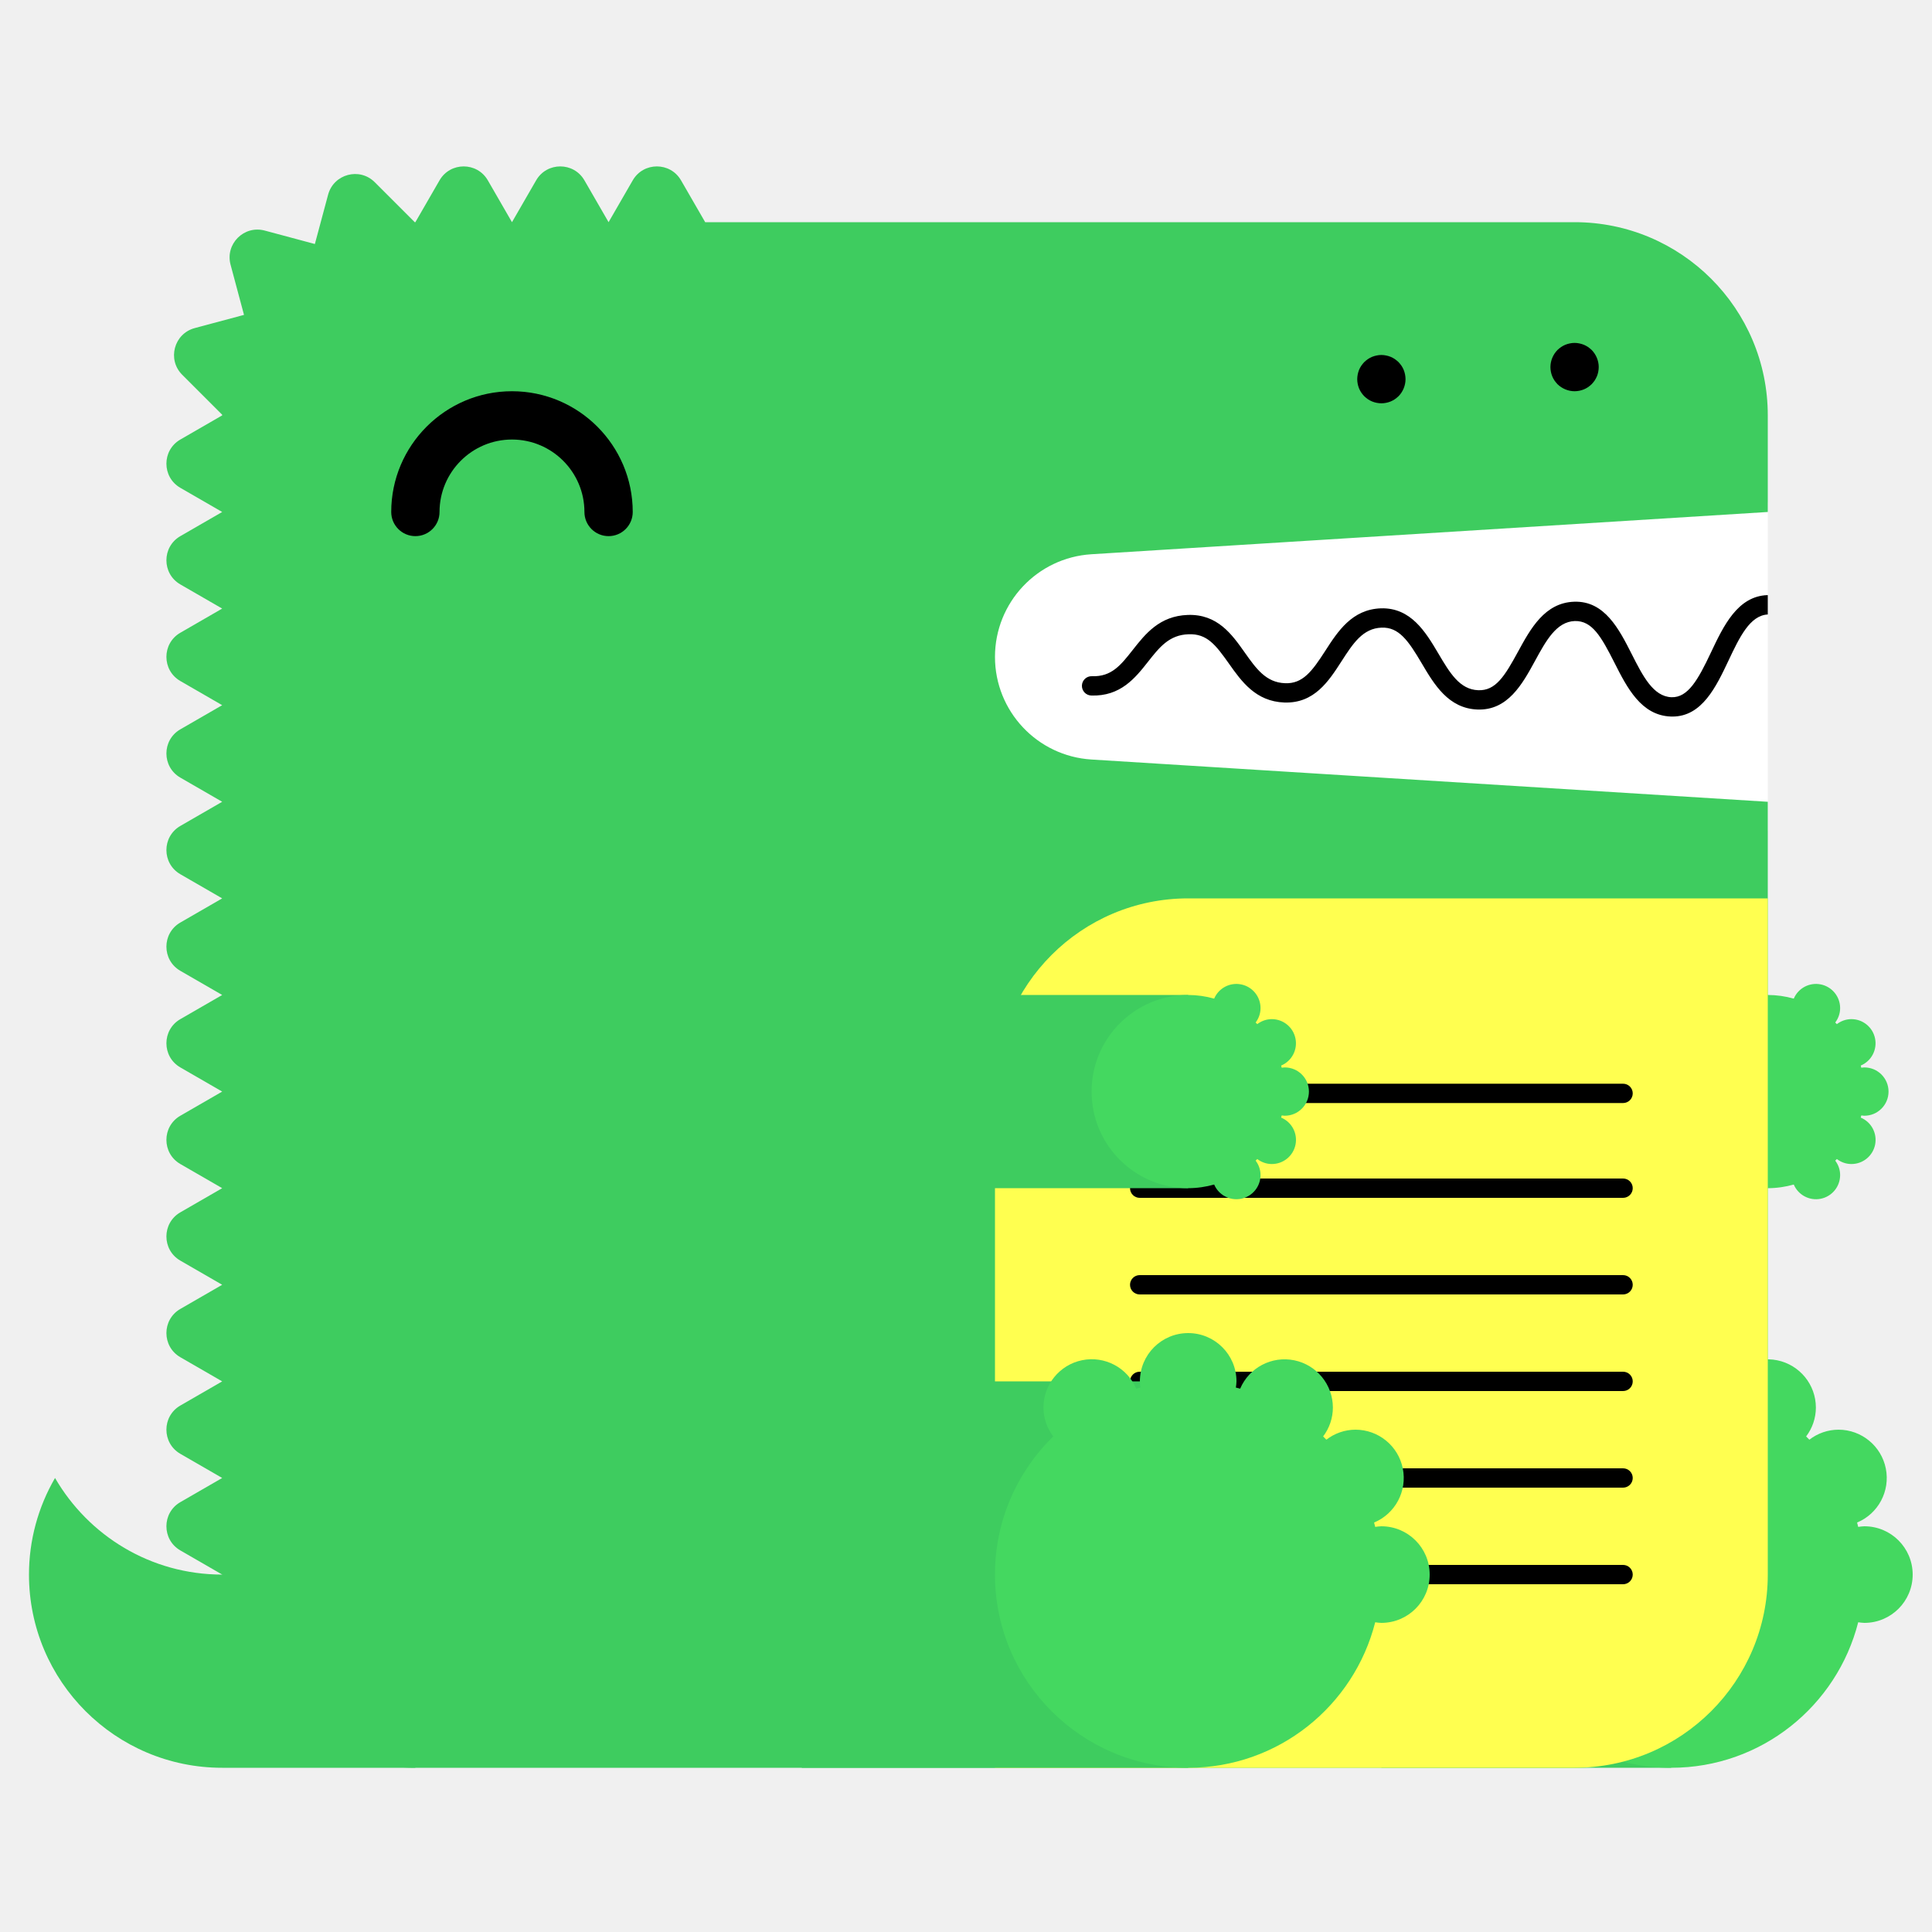
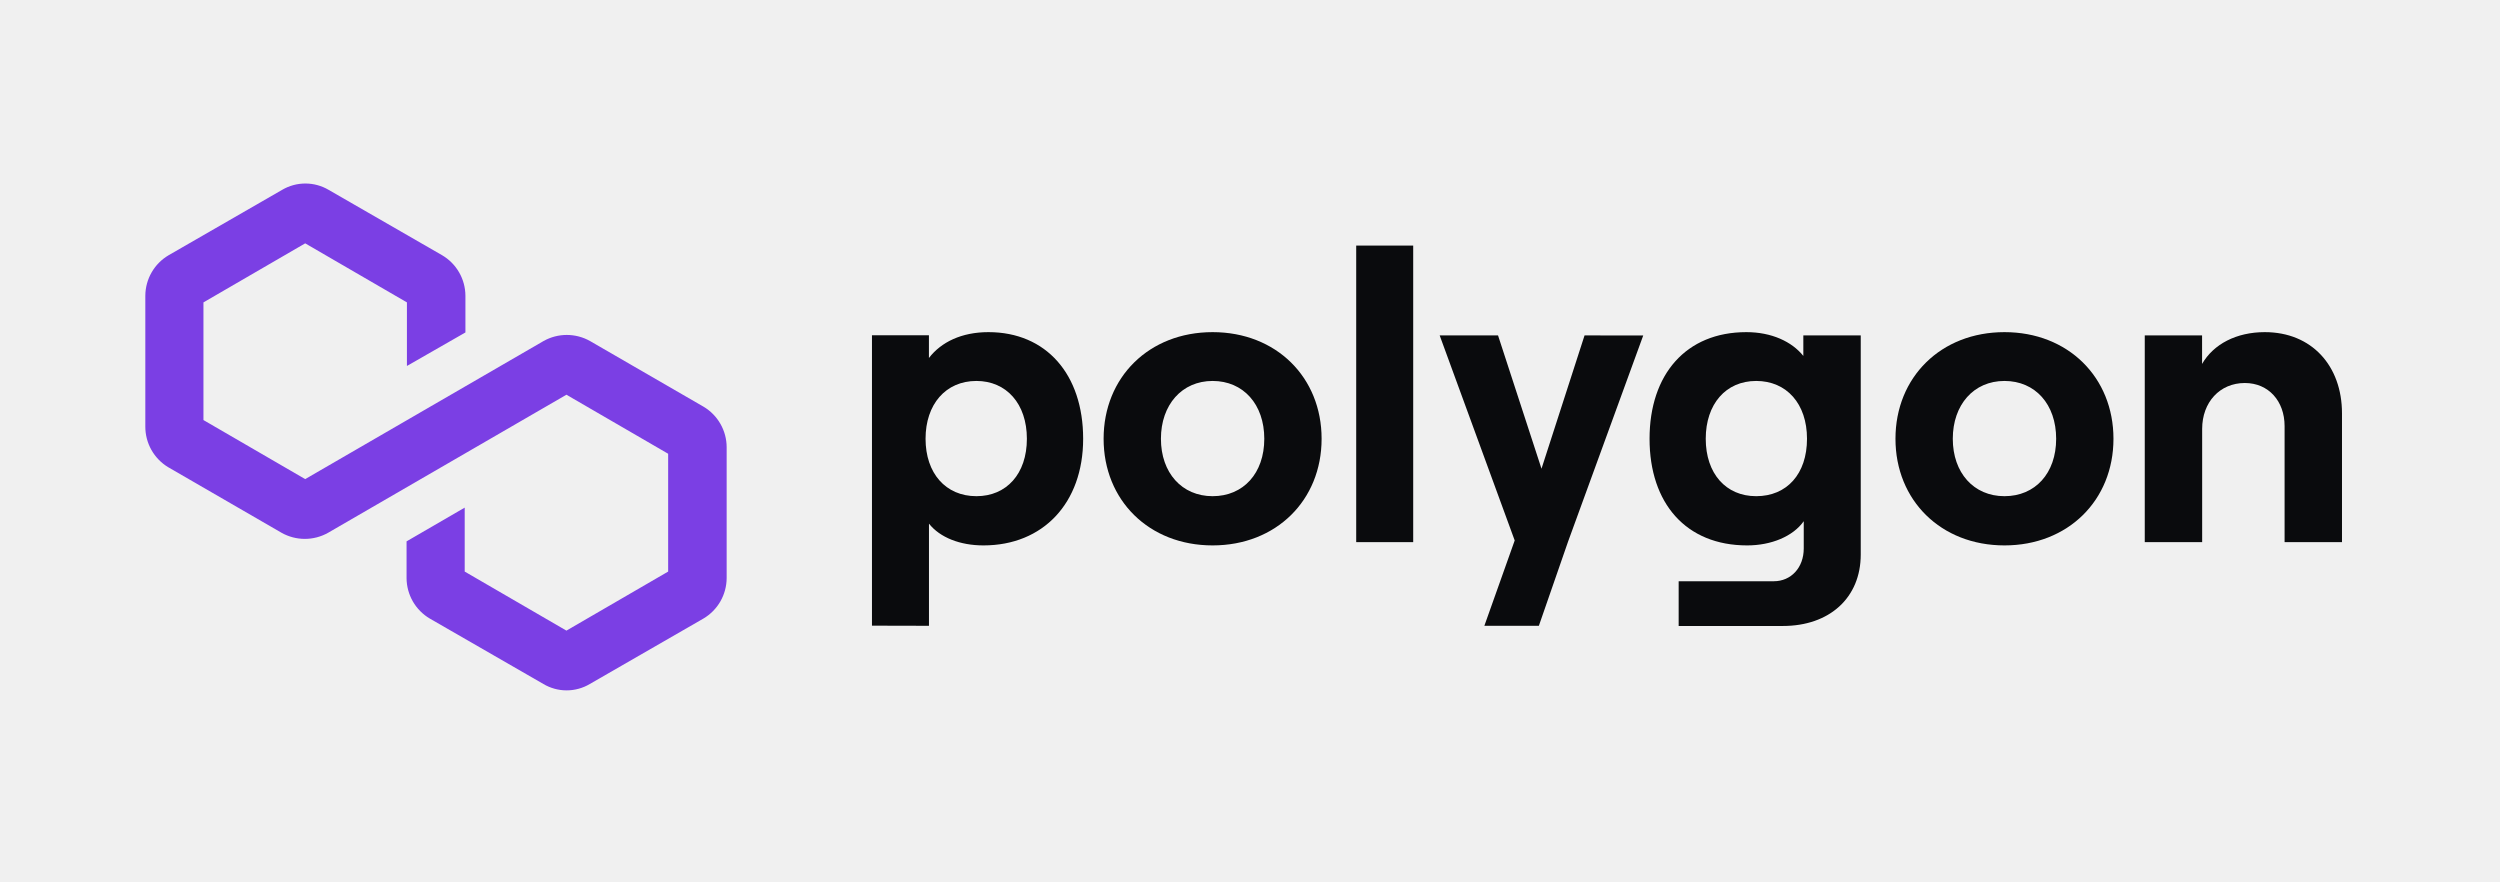
- <svg xmlns="http://www.w3.org/2000/svg" width="200" height="200" viewBox="0 0 200 200">
-   <g fill="none" fill-rule="evenodd">
-     <path fill="#FFF" d="M99 52h84v34H99z" />
-     <path d="M23 163c-7.398 0-13.843-4.027-17.303-10A19.886 19.886 0 0 0 3 163c0 11.046 8.954 20 20 20h20v-20H23z" fill="#3ECC5F" />
-     <path d="M112.98 57.376L183 53V43c0-11.046-8.954-20-20-20H73l-2.5-4.33c-1.112-1.925-3.889-1.925-5 0L63 23l-2.5-4.33c-1.111-1.925-3.889-1.925-5 0L53 23l-2.5-4.33c-1.111-1.925-3.889-1.925-5 0L43 23c-.022 0-.042.003-.065.003l-4.142-4.141c-1.57-1.571-4.252-.853-4.828 1.294l-1.369 5.104-5.192-1.392c-2.148-.575-4.111 1.389-3.535 3.536l1.39 5.193-5.102 1.367c-2.148.576-2.867 3.259-1.296 4.83l4.142 4.142c0 .021-.003.042-.003.064l-4.33 2.5c-1.925 1.111-1.925 3.889 0 5L23 53l-4.33 2.5c-1.925 1.111-1.925 3.889 0 5L23 63l-4.33 2.5c-1.925 1.111-1.925 3.889 0 5L23 73l-4.33 2.5c-1.925 1.111-1.925 3.889 0 5L23 83l-4.33 2.5c-1.925 1.111-1.925 3.889 0 5L23 93l-4.33 2.5c-1.925 1.111-1.925 3.889 0 5L23 103l-4.33 2.5c-1.925 1.111-1.925 3.889 0 5L23 113l-4.33 2.5c-1.925 1.111-1.925 3.889 0 5L23 123l-4.33 2.5c-1.925 1.111-1.925 3.889 0 5L23 133l-4.33 2.5c-1.925 1.111-1.925 3.889 0 5L23 143l-4.33 2.5c-1.925 1.111-1.925 3.889 0 5L23 153l-4.33 2.5c-1.925 1.111-1.925 3.889 0 5L23 163c0 11.046 8.954 20 20 20h120c11.046 0 20-8.954 20-20V83l-70.02-4.376A10.645 10.645 0 0 1 103 68c0-5.621 4.37-10.273 9.98-10.624" fill="#3ECC5F" />
-     <path fill="#3ECC5F" d="M143 183h30v-40h-30z" />
-     <path d="M193 158c-.219 0-.428.037-.639.064-.038-.15-.074-.301-.116-.451A5 5 0 0 0 190.32 148a4.96 4.96 0 0 0-3.016 1.036 26.531 26.531 0 0 0-.335-.336 4.955 4.955 0 0 0 1.011-2.987 5 5 0 0 0-9.599-1.959c-.148-.042-.297-.077-.445-.115.027-.211.064-.42.064-.639a5 5 0 0 0-5-5 5 5 0 0 0-5 5c0 .219.037.428.064.639-.148.038-.297.073-.445.115a4.998 4.998 0 0 0-9.599 1.959c0 1.125.384 2.151 1.011 2.987-3.717 3.632-6.031 8.693-6.031 14.3 0 11.046 8.954 20 20 20 9.339 0 17.16-6.41 19.361-15.064.211.027.42.064.639.064a5 5 0 0 0 5-5 5 5 0 0 0-5-5" fill="#44D860" />
-     <path fill="#3ECC5F" d="M153 123h30v-20h-30z" />
-     <path d="M193 115.5a2.5 2.5 0 1 0 0-5c-.109 0-.214.019-.319.032-.02-.075-.037-.15-.058-.225a2.501 2.501 0 0 0-.963-4.807c-.569 0-1.088.197-1.508.518a6.653 6.653 0 0 0-.168-.168c.314-.417.506-.931.506-1.494a2.5 2.5 0 0 0-4.8-.979A9.987 9.987 0 0 0 183 103c-5.522 0-10 4.478-10 10s4.478 10 10 10c.934 0 1.833-.138 2.69-.377a2.5 2.5 0 0 0 4.8-.979c0-.563-.192-1.077-.506-1.494.057-.055.113-.111.168-.168.42.321.939.518 1.508.518a2.5 2.5 0 0 0 .963-4.807c.021-.074.038-.15.058-.225.105.013.21.032.319.032" fill="#44D860" />
-     <path d="M63 55.5a2.5 2.5 0 0 1-2.5-2.5c0-4.136-3.364-7.5-7.5-7.5s-7.5 3.364-7.5 7.5a2.5 2.5 0 1 1-5 0c0-6.893 5.607-12.5 12.5-12.5S65.5 46.107 65.5 53a2.5 2.5 0 0 1-2.5 2.5" fill="#000" />
-     <path d="M103 183h60c11.046 0 20-8.954 20-20V93h-60c-11.046 0-20 8.954-20 20v70z" fill="#FFFF50" />
-     <path d="M168.02 124h-50.04a1 1 0 1 1 0-2h50.04a1 1 0 1 1 0 2m0 20h-50.04a1 1 0 1 1 0-2h50.04a1 1 0 1 1 0 2m0 20h-50.04a1 1 0 1 1 0-2h50.04a1 1 0 1 1 0 2m0-49.814h-50.04a1 1 0 1 1 0-2h50.04a1 1 0 1 1 0 2m0 19.814h-50.04a1 1 0 1 1 0-2h50.04a1 1 0 1 1 0 2m0 20h-50.04a1 1 0 1 1 0-2h50.04a1 1 0 1 1 0 2M183 61.611c-.012 0-.022-.006-.034-.005-3.09.105-4.552 3.196-5.842 5.923-1.346 2.85-2.387 4.703-4.093 4.647-1.889-.068-2.969-2.202-4.113-4.46-1.314-2.594-2.814-5.536-5.963-5.426-3.046.104-4.513 2.794-5.807 5.167-1.377 2.528-2.314 4.065-4.121 3.994-1.927-.07-2.951-1.805-4.136-3.813-1.321-2.236-2.848-4.75-5.936-4.664-2.994.103-4.465 2.385-5.763 4.4-1.373 2.13-2.335 3.428-4.165 3.351-1.973-.07-2.992-1.51-4.171-3.177-1.324-1.873-2.816-3.993-5.895-3.89-2.928.1-4.399 1.97-5.696 3.618-1.232 1.564-2.194 2.802-4.229 2.724a1 1 0 0 0-.072 2c3.017.101 4.545-1.8 5.872-3.487 1.177-1.496 2.193-2.787 4.193-2.855 1.926-.082 2.829 1.115 4.195 3.045 1.297 1.834 2.769 3.914 5.731 4.021 3.103.104 4.596-2.215 5.918-4.267 1.182-1.834 2.202-3.417 4.15-3.484 1.793-.067 2.769 1.35 4.145 3.681 1.297 2.197 2.766 4.686 5.787 4.796 3.125.108 4.634-2.62 5.949-5.035 1.139-2.088 2.214-4.06 4.119-4.126 1.793-.042 2.728 1.595 4.111 4.33 1.292 2.553 2.757 5.445 5.825 5.556l.169.003c3.064 0 4.518-3.075 5.805-5.794 1.139-2.41 2.217-4.68 4.067-4.773v-2z" fill="#000" />
-     <path fill="#3ECC5F" d="M83 183h40v-40H83z" />
-     <path d="M143 158c-.219 0-.428.037-.639.064-.038-.15-.074-.301-.116-.451A5 5 0 0 0 140.32 148a4.96 4.96 0 0 0-3.016 1.036 26.531 26.531 0 0 0-.335-.336 4.955 4.955 0 0 0 1.011-2.987 5 5 0 0 0-9.599-1.959c-.148-.042-.297-.077-.445-.115.027-.211.064-.42.064-.639a5 5 0 0 0-5-5 5 5 0 0 0-5 5c0 .219.037.428.064.639-.148.038-.297.073-.445.115a4.998 4.998 0 0 0-9.599 1.959c0 1.125.384 2.151 1.011 2.987-3.717 3.632-6.031 8.693-6.031 14.3 0 11.046 8.954 20 20 20 9.339 0 17.16-6.41 19.361-15.064.211.027.42.064.639.064a5 5 0 0 0 5-5 5 5 0 0 0-5-5" fill="#44D860" />
-     <path fill="#3ECC5F" d="M83 123h40v-20H83z" />
-     <path d="M133 115.5a2.5 2.5 0 1 0 0-5c-.109 0-.214.019-.319.032-.02-.075-.037-.15-.058-.225a2.501 2.501 0 0 0-.963-4.807c-.569 0-1.088.197-1.508.518a6.653 6.653 0 0 0-.168-.168c.314-.417.506-.931.506-1.494a2.5 2.5 0 0 0-4.8-.979A9.987 9.987 0 0 0 123 103c-5.522 0-10 4.478-10 10s4.478 10 10 10c.934 0 1.833-.138 2.69-.377a2.5 2.5 0 0 0 4.8-.979c0-.563-.192-1.077-.506-1.494.057-.055.113-.111.168-.168.42.321.939.518 1.508.518a2.5 2.5 0 0 0 .963-4.807c.021-.074.038-.15.058-.225.105.013.21.032.319.032" fill="#44D860" />
-     <path d="M143 41.75c-.16 0-.33-.02-.49-.05a2.52 2.52 0 0 1-.47-.14c-.15-.06-.29-.14-.431-.23-.13-.09-.259-.2-.38-.31-.109-.12-.219-.24-.309-.38s-.17-.28-.231-.43a2.619 2.619 0 0 1-.189-.96c0-.16.02-.33.05-.49.03-.16.08-.31.139-.47.061-.15.141-.29.231-.43.09-.13.2-.26.309-.38.121-.11.25-.22.38-.31.141-.09.281-.17.431-.23.149-.06.31-.11.47-.14.32-.07.65-.07.98 0 .159.03.32.08.47.14.149.06.29.14.43.23.13.09.259.2.38.31.11.12.22.25.31.38.09.14.17.28.23.43.06.16.11.31.14.47.029.16.05.33.05.49 0 .66-.271 1.31-.73 1.77-.121.11-.25.22-.38.31-.14.09-.281.17-.43.23a2.565 2.565 0 0 1-.96.19m20-1.25c-.66 0-1.3-.27-1.771-.73a3.802 3.802 0 0 1-.309-.38c-.09-.14-.17-.28-.231-.43a2.619 2.619 0 0 1-.189-.96c0-.66.27-1.3.729-1.77.121-.11.25-.22.38-.31.141-.09.281-.17.431-.23.149-.06.31-.11.47-.14.32-.07.66-.07.98 0 .159.03.32.08.47.14.149.06.29.14.43.23.13.09.259.2.38.31.459.47.73 1.11.73 1.77 0 .16-.021.33-.05.49-.03.16-.08.32-.14.47-.07.15-.14.29-.23.43-.09.13-.2.26-.31.38-.121.11-.25.22-.38.31-.14.09-.281.17-.43.23a2.565 2.565 0 0 1-.96.19" fill="#000" />
-   </g>
+ <svg xmlns="http://www.w3.org/2000/svg" width="207" height="73" viewBox="0 0 207 73" fill="none">
+   <path d="M60.167 37.019V47.871C60.163 48.548 59.983 49.212 59.646 49.799C59.308 50.385 58.824 50.874 58.241 51.218L48.84 56.633C48.258 56.98 47.593 57.163 46.915 57.163C46.237 57.163 45.572 56.98 44.99 56.633L35.589 51.218C35.005 50.874 34.522 50.385 34.184 49.799C33.847 49.212 33.667 48.548 33.663 47.871V44.825L38.477 42.031V47.326L46.9 52.215L55.323 47.326V37.571L46.9 32.683L27.165 44.115C26.578 44.446 25.914 44.62 25.24 44.62C24.565 44.62 23.902 44.446 23.314 44.115L13.913 38.677C13.339 38.328 12.865 37.837 12.535 37.252C12.206 36.666 12.033 36.006 12.033 35.334V24.481C12.037 23.805 12.217 23.14 12.554 22.554C12.892 21.967 13.376 21.478 13.959 21.135L23.36 15.72C23.943 15.376 24.608 15.195 25.285 15.195C25.962 15.195 26.627 15.376 27.21 15.72L36.611 21.135C37.194 21.478 37.678 21.967 38.016 22.554C38.353 23.14 38.533 23.805 38.537 24.481V27.527L33.693 30.302V25.038L25.27 20.149L16.846 25.038V34.781L25.27 39.67L45.005 28.238C45.592 27.907 46.255 27.733 46.93 27.733C47.605 27.733 48.268 27.907 48.855 28.238L58.256 33.676C58.836 34.021 59.317 34.51 59.651 35.096C59.986 35.682 60.164 36.344 60.167 37.019V37.019Z" fill="#7B3FE4" />
+   <path d="M76.919 51.816V43.359C77.836 44.513 79.502 45.16 81.431 45.16C86.357 45.16 89.685 41.663 89.685 36.331C89.685 30.998 86.628 27.501 81.841 27.501C79.634 27.501 77.934 28.317 76.915 29.641V27.76H72.199V51.805L76.919 51.816ZM80.848 41.084C78.299 41.084 76.636 39.181 76.636 36.331C76.636 33.48 78.299 31.543 80.848 31.543C83.326 31.543 85.026 33.424 85.026 36.331C85.026 39.237 83.338 41.084 80.848 41.084Z" fill="#0A0B0D" />
+   <path d="M100.404 45.16C105.669 45.16 109.429 41.422 109.429 36.331C109.429 31.239 105.669 27.501 100.404 27.501C95.139 27.501 91.379 31.235 91.379 36.331C91.379 41.426 95.139 45.16 100.404 45.16ZM100.404 41.084C97.858 41.084 96.125 39.147 96.125 36.331C96.125 33.514 97.862 31.543 100.404 31.543C102.946 31.543 104.683 33.476 104.683 36.331C104.683 39.185 102.953 41.084 100.404 41.084Z" fill="#0A0B0D" />
+   <path d="M117.013 44.889V20.334H112.294V44.889H117.013Z" fill="#0A0B0D" />
+   <path d="M131.201 27.772L127.636 38.809L124.037 27.772H119.205L125.417 44.75L122.905 51.816H127.418L129.843 44.825L136.059 27.779L131.201 27.772Z" fill="#0A0B0D" />
+   <path d="M149.316 29.471C148.364 28.283 146.684 27.501 144.596 27.501C139.603 27.501 136.583 30.998 136.583 36.331C136.583 41.663 139.591 45.16 144.664 45.16C146.668 45.16 148.466 44.408 149.35 43.156V45.412C149.35 47.006 148.297 48.127 146.872 48.127H138.993V51.831H147.62C151.489 51.831 154.069 49.488 154.069 45.919V27.772H149.316V29.471ZM145.412 41.084C142.897 41.084 141.235 39.203 141.235 36.331C141.235 33.458 142.897 31.543 145.412 31.543C147.928 31.543 149.62 33.424 149.62 36.331C149.62 39.237 147.958 41.084 145.412 41.084Z" fill="#0A0B0D" />
+   <path d="M165.97 45.16C171.235 45.16 174.995 41.422 174.995 36.331C174.995 31.239 171.235 27.501 165.97 27.501C160.706 27.501 156.945 31.235 156.945 36.331C156.945 41.426 160.706 45.16 165.97 45.16ZM165.97 41.084C163.421 41.084 161.691 39.147 161.691 36.331C161.691 33.514 163.421 31.543 165.97 31.543C168.52 31.543 170.25 33.476 170.25 36.331C170.25 39.185 168.516 41.084 165.97 41.084Z" fill="#0A0B0D" />
+   <path d="M182.339 44.889V35.514C182.339 33.307 183.798 31.713 185.87 31.713C187.841 31.713 189.164 33.217 189.164 35.278V44.889H193.917V34.225C193.917 30.284 191.406 27.501 187.525 27.501C185.182 27.501 183.283 28.486 182.332 30.133V27.772H177.586V44.889H182.339Z" fill="#0A0B0D" />
</svg>
